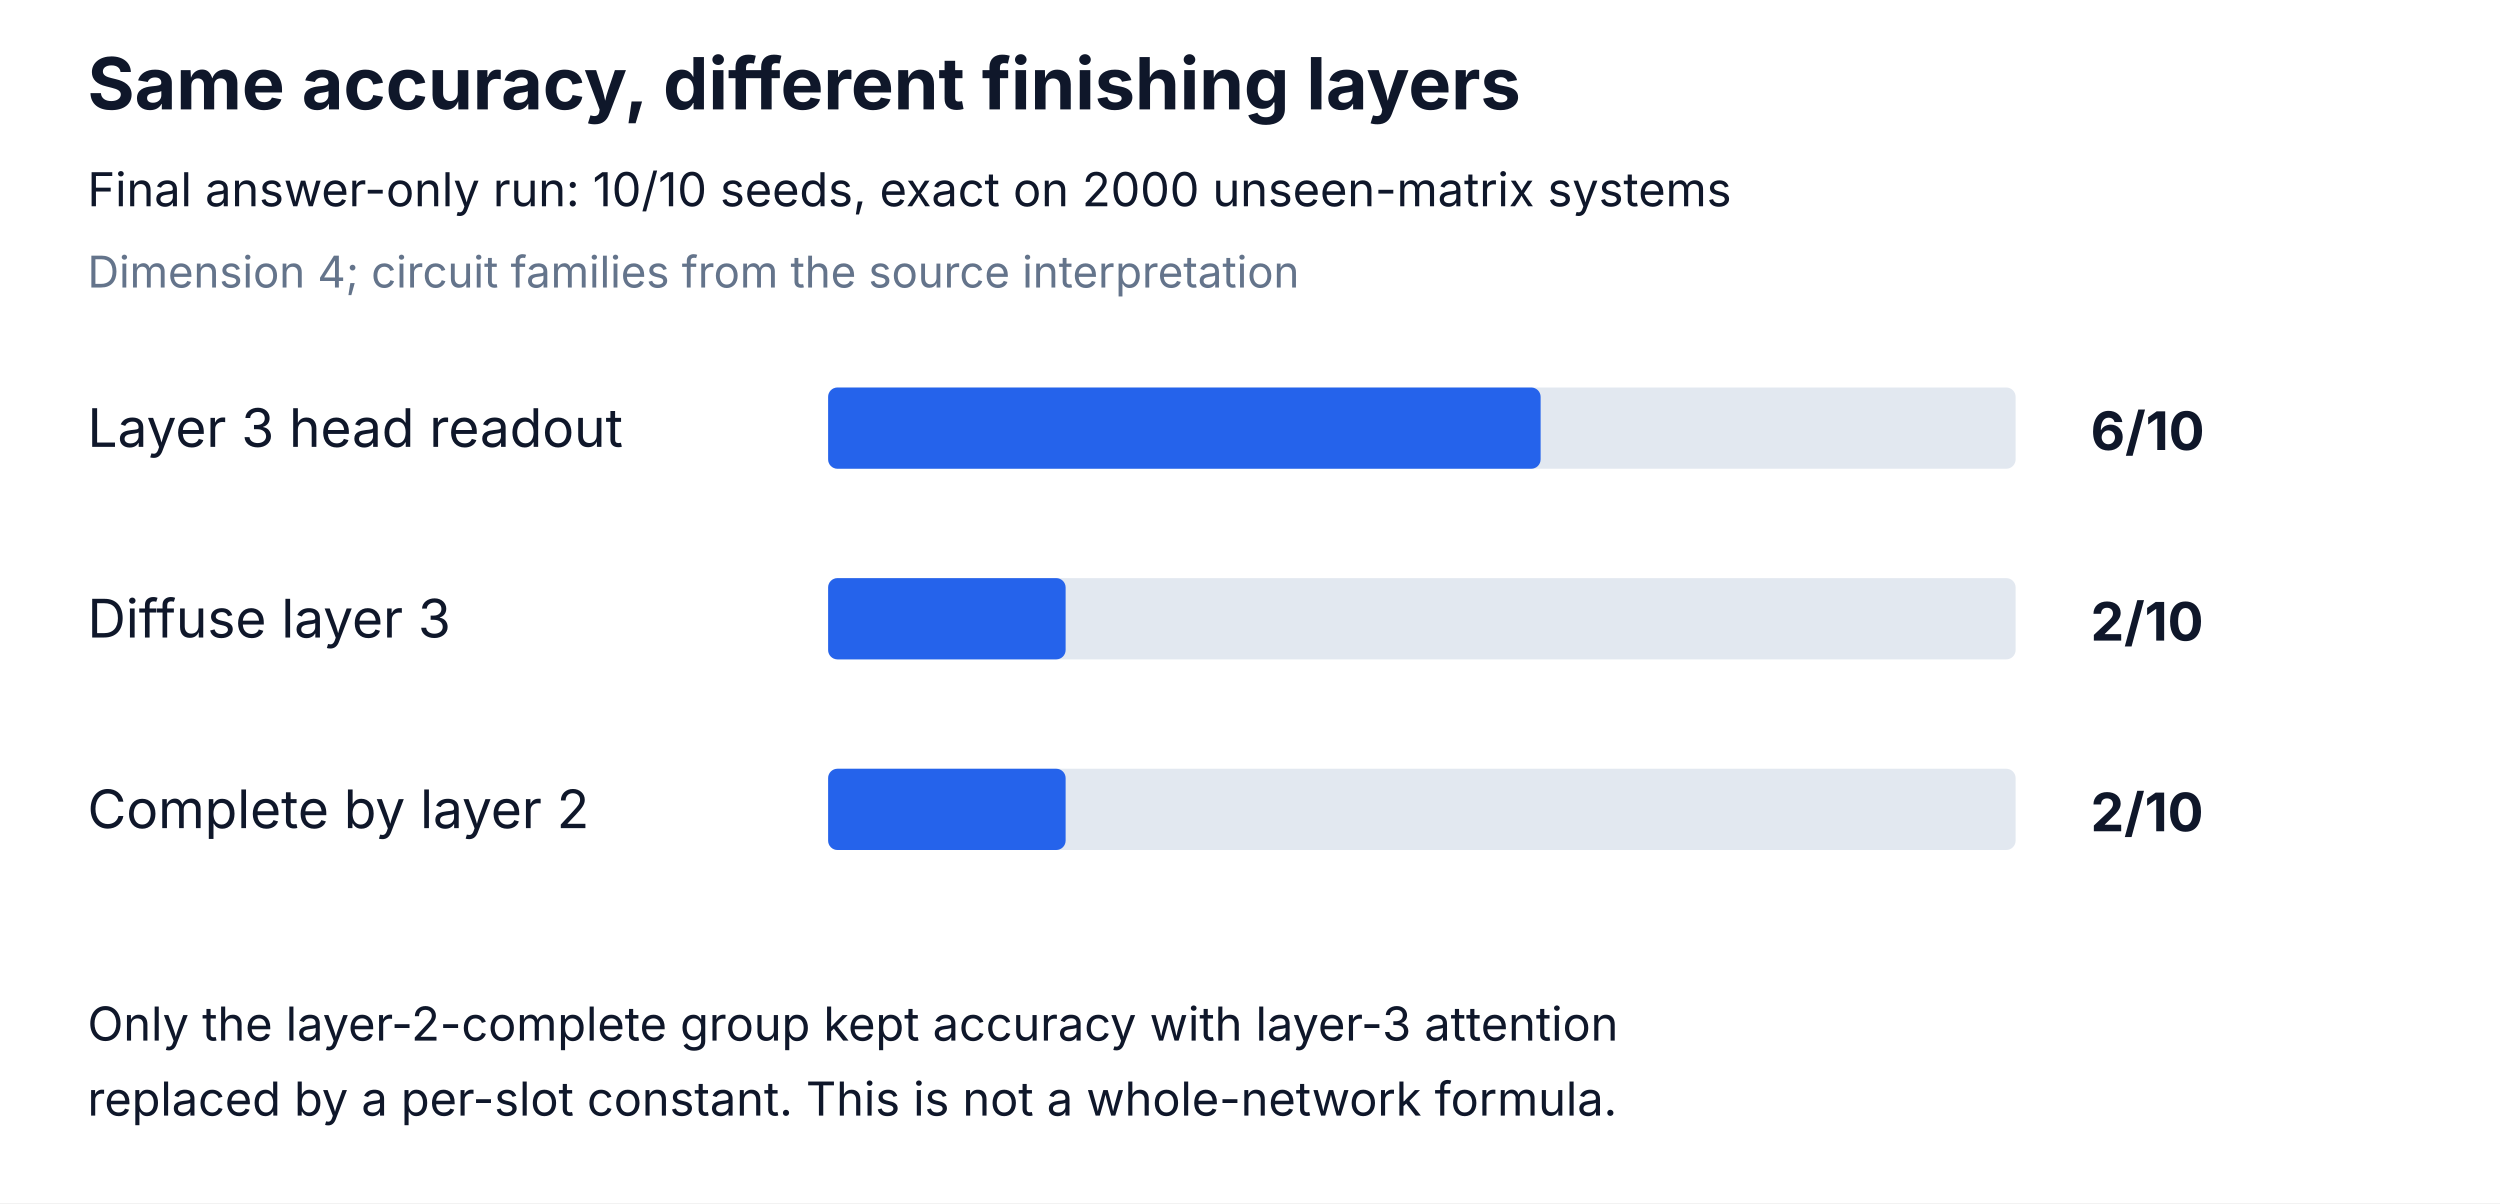
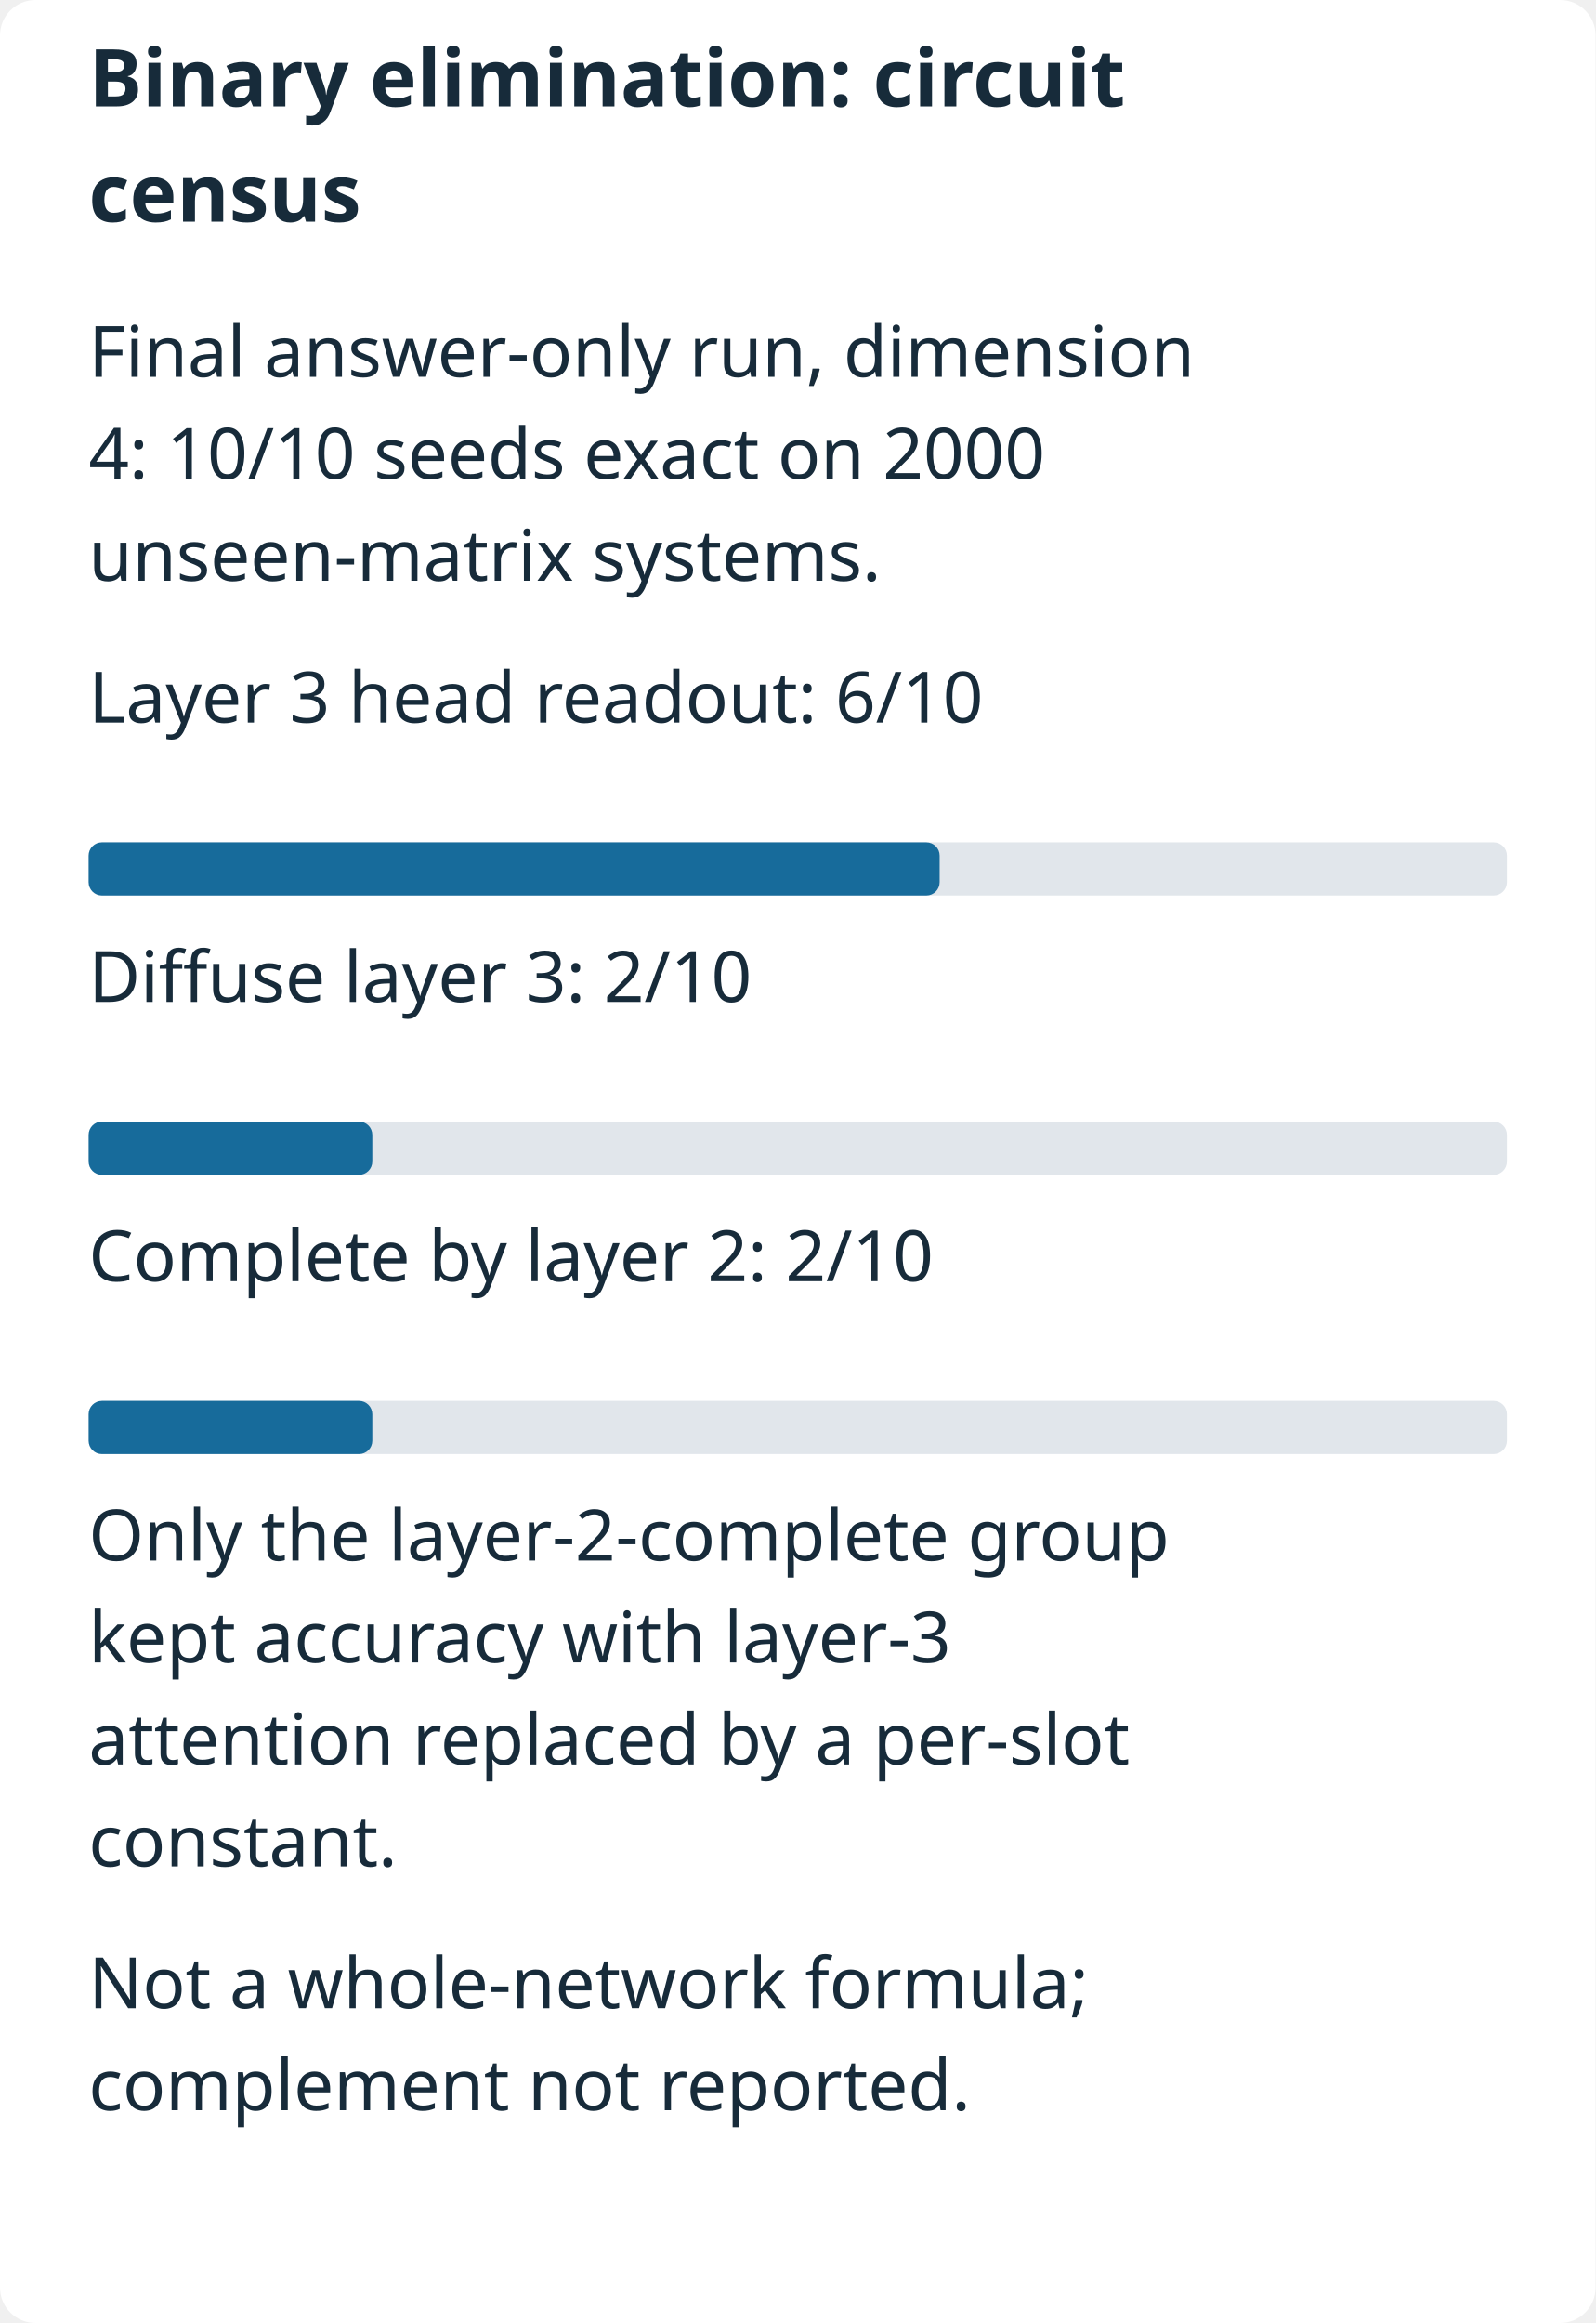
- <svg xmlns="http://www.w3.org/2000/svg" viewBox="0 0 800 385" role="img" aria-labelledby="title desc">
-   <rect width="100%" height="100%" fill="white" />
-   <g font-family="system-ui, -apple-system, sans-serif">
-     <text x="28" y="35" font-size="23" fill="#0f172a" font-weight="bold">Same accuracy, different finishing layers</text>
-     <text x="28" y="66" font-size="15" fill="#0f172a" font-weight="normal">Final answer-only run: 10/10 seeds, exact on 2000 unseen-matrix systems</text>
-     <text x="28" y="92" font-size="14" fill="#64748b" font-weight="normal">Dimension 4; circuit families from the source interpretation</text>
-     <text x="28" y="143" font-size="17" fill="#0f172a" font-weight="normal">Layer 3 head readout</text>
-     <rect x="265" y="124" width="380.000" height="26" rx="3" fill="#e2e8f0" />
-     <rect x="265" y="124" width="228.000" height="26" rx="3" fill="#2563eb" />
-     <text x="669" y="144" font-size="17" fill="#0f172a" font-weight="bold">6/10</text>
-     <text x="28" y="204" font-size="17" fill="#0f172a" font-weight="normal">Diffuse layer 3</text>
-     <rect x="265" y="185" width="380.000" height="26" rx="3" fill="#e2e8f0" />
-     <rect x="265" y="185" width="76.000" height="26" rx="3" fill="#2563eb" />
-     <text x="669" y="205" font-size="17" fill="#0f172a" font-weight="bold">2/10</text>
-     <text x="28" y="265" font-size="17" fill="#0f172a" font-weight="normal">Complete by layer 2</text>
-     <rect x="265" y="246" width="380.000" height="26" rx="3" fill="#e2e8f0" />
-     <rect x="265" y="246" width="76.000" height="26" rx="3" fill="#2563eb" />
-     <text x="669" y="266" font-size="17" fill="#0f172a" font-weight="bold">2/10</text>
-     <text x="28" y="333" font-size="15" fill="#0f172a" font-weight="normal">Only the layer-2-complete group kept accuracy with layer-3 attention</text>
-     <text x="28" y="357" font-size="15" fill="#0f172a" font-weight="normal">replaced by a per-slot constant. This is not a whole-network formula.</text>
-   </g>
+ <svg xmlns="http://www.w3.org/2000/svg" width="540" height="786.0" viewBox="0 0 360 524" role="img" aria-labelledby="title desc">
+   <style>text{font-family:system-ui,sans-serif}.fg{fill:#172b3a}.bg{fill:#ffffff}.panel{fill:#f0f4f8;stroke:#63758b;stroke-width:1.5}.trained{fill:#fff0ba;stroke:#63758b;stroke-width:1.5}.ink{fill:#172b3a}.grid{stroke:#7d8c98}.track{fill:#e1e6eb}.blue{fill:#176b9b}.amber{fill:#a05a00}.grey{fill:#697681}.light{fill:#e1e6eb;stroke:#63758b}.blue-line{stroke:#176b9b}.amber-line{stroke:#a05a00}.grey-line{stroke:#697681}
+ @media(prefers-color-scheme:dark){.fg{fill:#f0f6fc}.bg{fill:#161b22}.panel{fill:#263746;stroke:#9bacc0}.trained{stroke:#e3b341}.grid{stroke:#8b949e}.track{fill:#303c49}.blue{fill:#58a6ff}.amber{fill:#e3b341}.grey{fill:#a0adba}.light{fill:#303c49;stroke:#9bacc0}.blue-line{stroke:#58a6ff}.amber-line{stroke:#e3b341}.grey-line{stroke:#a0adba}}</style>
+   <rect width="360" height="524" rx="8" class="bg" />
+   <text x="20" y="24" font-size="18" class="fg" font-weight="600" text-anchor="start">Binary elimination: circuit</text>
+   <text x="20" y="50" font-size="18" class="fg" font-weight="600" text-anchor="start">census</text>
+   <text x="20" y="85" font-size="16" class="fg" font-weight="400" text-anchor="start">Final answer-only run, dimension</text>
+   <text x="20" y="108" font-size="16" class="fg" font-weight="400" text-anchor="start">4: 10/10 seeds exact on 2000</text>
+   <text x="20" y="131" font-size="16" class="fg" font-weight="400" text-anchor="start">unseen-matrix systems.</text>
+   <text x="20" y="163" font-size="16" class="fg" font-weight="400" text-anchor="start">Layer 3 head readout: 6/10</text>
+   <rect x="20" y="190" width="320" height="12" rx="3" class="track" />
+   <rect x="20" y="190" width="192.0" height="12" rx="3" class="blue" />
+   <text x="20" y="226" font-size="16" class="fg" font-weight="400" text-anchor="start">Diffuse layer 3: 2/10</text>
+   <rect x="20" y="253" width="320" height="12" rx="3" class="track" />
+   <rect x="20" y="253" width="64.0" height="12" rx="3" class="blue" />
+   <text x="20" y="289" font-size="16" class="fg" font-weight="400" text-anchor="start">Complete by layer 2: 2/10</text>
+   <rect x="20" y="316" width="320" height="12" rx="3" class="track" />
+   <rect x="20" y="316" width="64.0" height="12" rx="3" class="blue" />
+   <text x="20" y="352" font-size="16" class="fg" font-weight="400" text-anchor="start">Only the layer-2-complete group</text>
+   <text x="20" y="375" font-size="16" class="fg" font-weight="400" text-anchor="start">kept accuracy with layer-3</text>
+   <text x="20" y="398" font-size="16" class="fg" font-weight="400" text-anchor="start">attention replaced by a per-slot</text>
+   <text x="20" y="421" font-size="16" class="fg" font-weight="400" text-anchor="start">constant.</text>
+   <text x="20" y="453" font-size="16" class="fg" font-weight="400" text-anchor="start">Not a whole-network formula;</text>
+   <text x="20" y="476" font-size="16" class="fg" font-weight="400" text-anchor="start">complement not reported.</text>
</svg>
